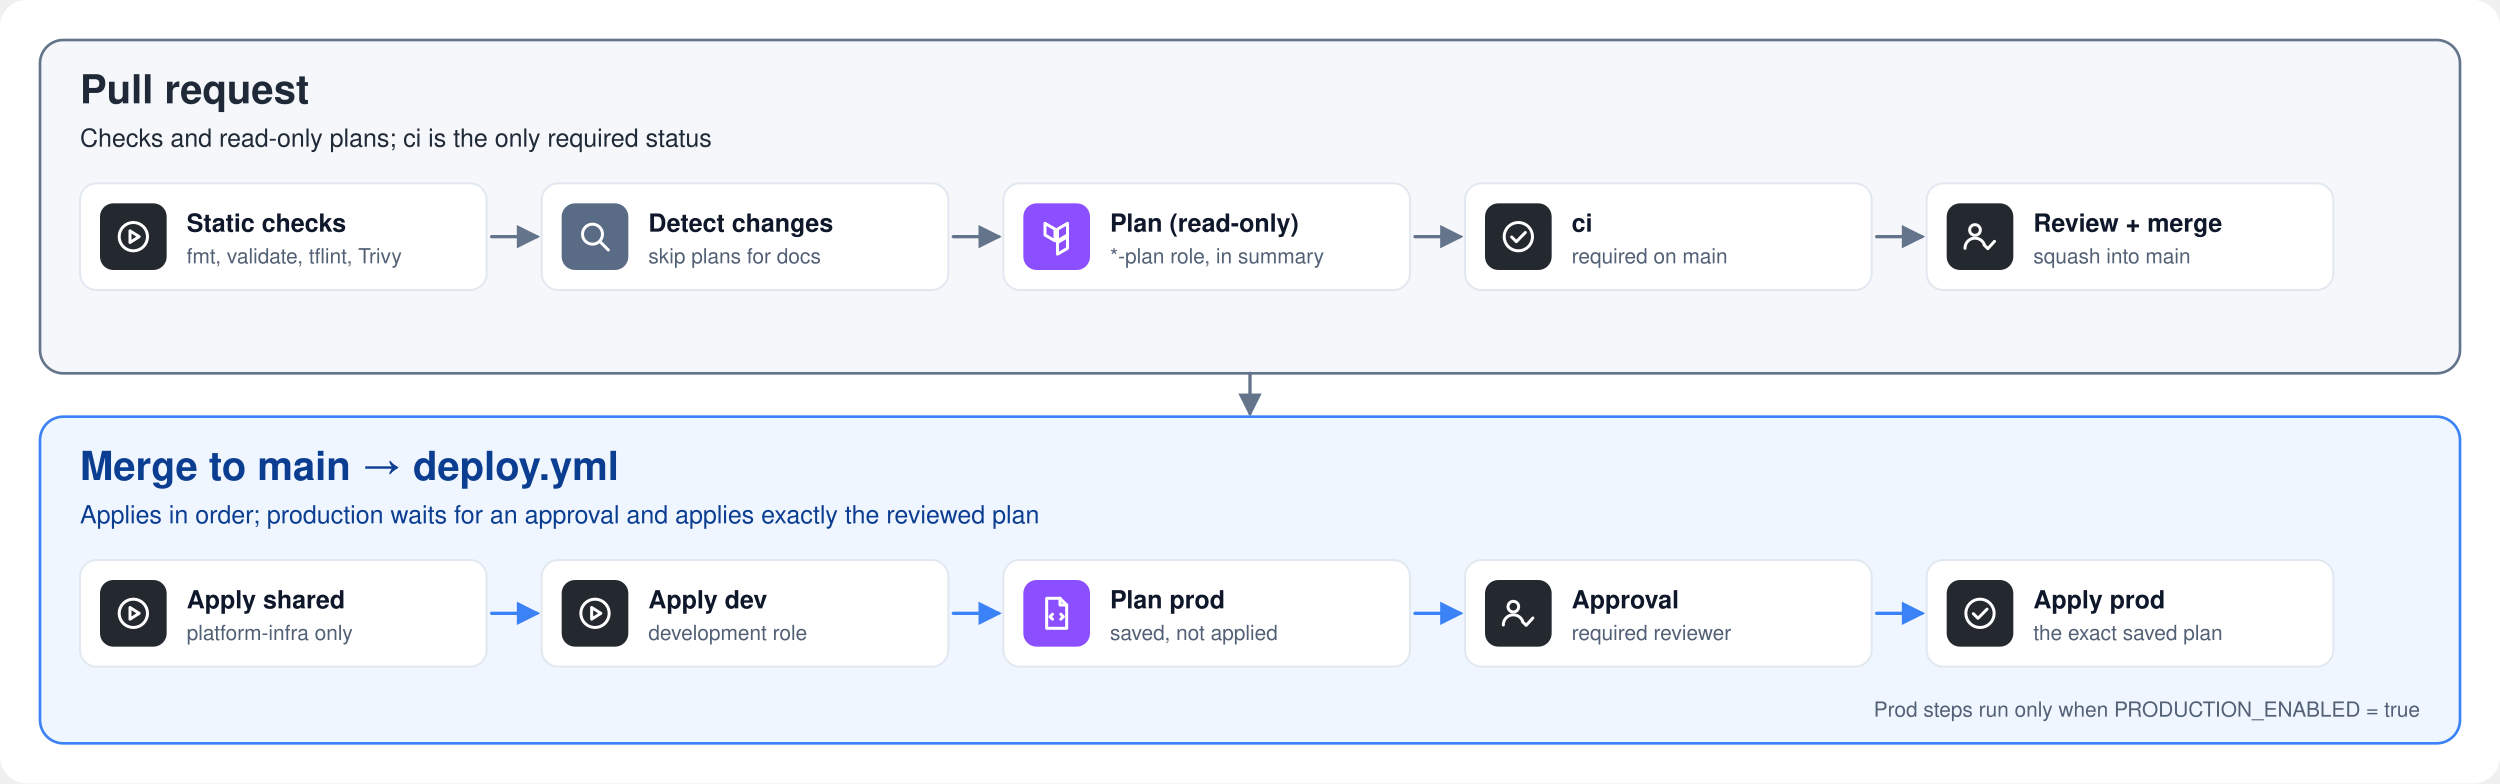
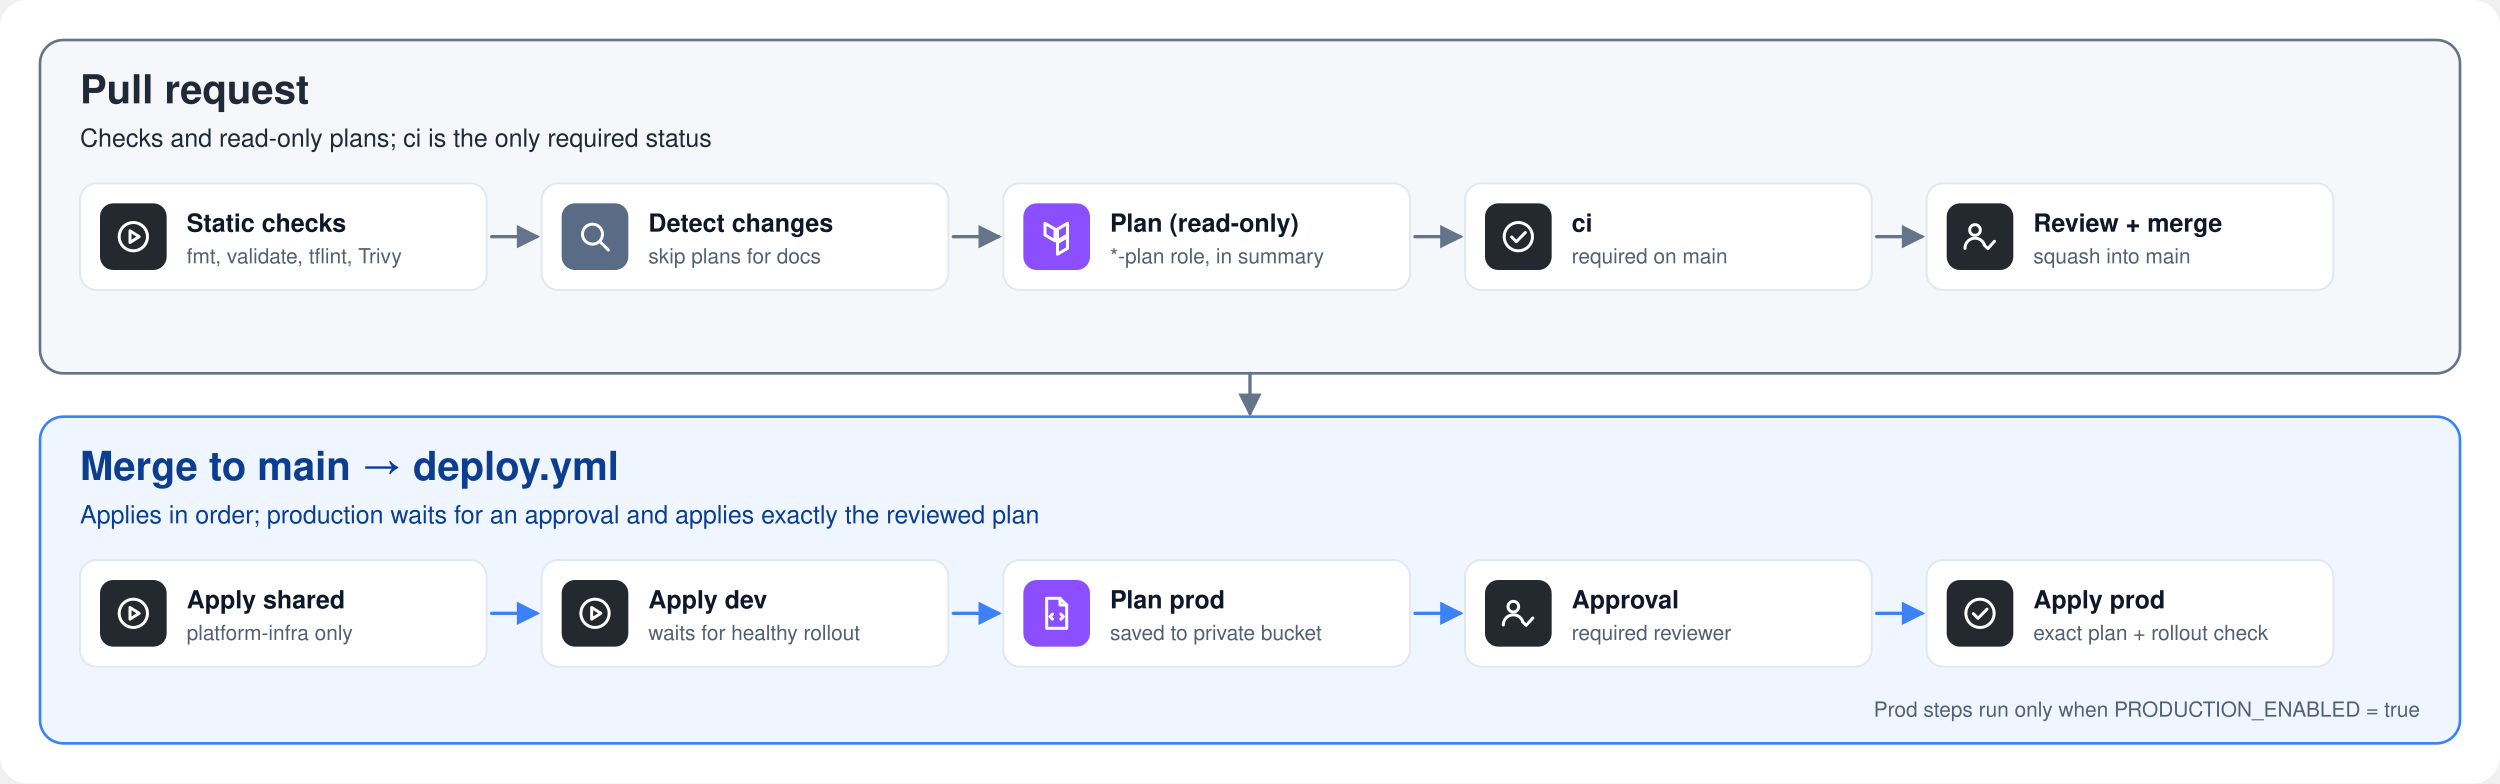
<svg xmlns="http://www.w3.org/2000/svg" width="1500" height="470" viewBox="0 0 1500 470" role="img" aria-label="Delivery: pull requests run checks and read-only plans; merging applies dev, then prod after approval.">
  <defs>
    <marker id="m64748B" viewBox="0 0 10 10" refX="8.5" refY="5" markerWidth="7" markerHeight="7" orient="auto-start-reverse">
      <path d="M0,0 L10,5 L0,10 z" fill="#64748B" />
    </marker>
    <marker id="m3B82F6" viewBox="0 0 10 10" refX="8.5" refY="5" markerWidth="7" markerHeight="7" orient="auto-start-reverse">
      <path d="M0,0 L10,5 L0,10 z" fill="#3B82F6" />
    </marker>
  </defs>
  <rect width="1500" height="470" rx="16" fill="#FFFFFF" />
  <rect x="24" y="24" width="1452" height="200" rx="14" fill="#F5F7FA" stroke="#64748B" stroke-width="1.6" />
  <text x="48" y="62" font-family="-apple-system, BlinkMacSystemFont, 'Segoe UI', Helvetica, Arial, sans-serif" font-size="24" font-weight="700" fill="#1F2937" text-anchor="start">Pull request</text>
  <text x="48" y="88" font-family="-apple-system, BlinkMacSystemFont, 'Segoe UI', Helvetica, Arial, sans-serif" font-size="15" font-weight="400" fill="#1F2937" text-anchor="start">Checks and read-only plans; ci is the only required status</text>
  <rect x="48" y="110" width="244" height="64" rx="10" fill="#FFFFFF" stroke="#E2E8F0" stroke-width="1.2" />
  <rect x="60" y="122.0" width="40" height="40" rx="8.0" fill="#24292F" />
  <g transform="translate(68.0,130.0) scale(1.0)" fill="none" stroke="#FFFFFF" stroke-width="1.8" stroke-linecap="round" stroke-linejoin="round">
    <circle cx="12" cy="12" r="8.5" />
    <path d="M10 8.5l5.5 3.5-5.5 3.5z" />
  </g>
  <text x="112" y="139.0" font-family="-apple-system, BlinkMacSystemFont, 'Segoe UI', Helvetica, Arial, sans-serif" font-size="15" font-weight="600" fill="#0F172A" text-anchor="start">Static checks</text>
  <text x="112" y="158.0" font-family="-apple-system, BlinkMacSystemFont, 'Segoe UI', Helvetica, Arial, sans-serif" font-size="12.5" font-weight="400" fill="#526075" text-anchor="start">fmt, validate, tflint, Trivy</text>
  <polyline points="295,142 322,142" fill="none" stroke="#64748B" stroke-width="2" stroke-linecap="round" stroke-linejoin="round" marker-end="url(#m64748B)" />
  <rect x="325" y="110" width="244" height="64" rx="10" fill="#FFFFFF" stroke="#E2E8F0" stroke-width="1.2" />
  <rect x="337" y="122.0" width="40" height="40" rx="8.0" fill="#5A6B86" />
  <g transform="translate(345.0,130.0) scale(1.0)" fill="none" stroke="#FFFFFF" stroke-width="1.8" stroke-linecap="round" stroke-linejoin="round">
    <circle cx="10.5" cy="10.5" r="6" />
    <path d="M15 15l5 5" />
  </g>
  <text x="389" y="139.0" font-family="-apple-system, BlinkMacSystemFont, 'Segoe UI', Helvetica, Arial, sans-serif" font-size="15" font-weight="600" fill="#0F172A" text-anchor="start">Detect changes</text>
  <text x="389" y="158.0" font-family="-apple-system, BlinkMacSystemFont, 'Segoe UI', Helvetica, Arial, sans-serif" font-size="12.5" font-weight="400" fill="#526075" text-anchor="start">skip plans for docs</text>
  <polyline points="572,142 599,142" fill="none" stroke="#64748B" stroke-width="2" stroke-linecap="round" stroke-linejoin="round" marker-end="url(#m64748B)" />
  <rect x="602" y="110" width="244" height="64" rx="10" fill="#FFFFFF" stroke="#E2E8F0" stroke-width="1.2" />
  <rect x="614" y="122.0" width="40" height="40" rx="8.0" fill="#8C4FFF" />
  <g transform="translate(622.0,130.0) scale(1.0)" fill="none" stroke="#FFFFFF" stroke-width="1.8" stroke-linecap="round" stroke-linejoin="round">
    <path d="M5 4l6 3.5v7L5 11zM12.5 7.5l6-3.5v7l-6 3.5zM12.5 15.5l6-3.5v7l-6 3.5z" />
  </g>
  <text x="666" y="139.0" font-family="-apple-system, BlinkMacSystemFont, 'Segoe UI', Helvetica, Arial, sans-serif" font-size="15" font-weight="600" fill="#0F172A" text-anchor="start">Plan (read-only)</text>
  <text x="666" y="158.0" font-family="-apple-system, BlinkMacSystemFont, 'Segoe UI', Helvetica, Arial, sans-serif" font-size="12.5" font-weight="400" fill="#526075" text-anchor="start">*-plan role, in summary</text>
  <polyline points="849,142 876,142" fill="none" stroke="#64748B" stroke-width="2" stroke-linecap="round" stroke-linejoin="round" marker-end="url(#m64748B)" />
  <rect x="879" y="110" width="244" height="64" rx="10" fill="#FFFFFF" stroke="#E2E8F0" stroke-width="1.2" />
  <rect x="891" y="122.0" width="40" height="40" rx="8.0" fill="#24292F" />
  <g transform="translate(899.0,130.0) scale(1.0)" fill="none" stroke="#FFFFFF" stroke-width="1.8" stroke-linecap="round" stroke-linejoin="round">
    <circle cx="12" cy="12" r="8.5" />
    <path d="M8 12.2l2.8 2.8L16.2 9.5" />
  </g>
  <text x="943" y="139.0" font-family="-apple-system, BlinkMacSystemFont, 'Segoe UI', Helvetica, Arial, sans-serif" font-size="15" font-weight="600" fill="#0F172A" text-anchor="start">ci</text>
  <text x="943" y="158.0" font-family="-apple-system, BlinkMacSystemFont, 'Segoe UI', Helvetica, Arial, sans-serif" font-size="12.5" font-weight="400" fill="#526075" text-anchor="start">required on main</text>
  <polyline points="1126,142 1153,142" fill="none" stroke="#64748B" stroke-width="2" stroke-linecap="round" stroke-linejoin="round" marker-end="url(#m64748B)" />
  <rect x="1156" y="110" width="244" height="64" rx="10" fill="#FFFFFF" stroke="#E2E8F0" stroke-width="1.2" />
  <rect x="1168" y="122.0" width="40" height="40" rx="8.0" fill="#24292F" />
  <g transform="translate(1176.0,130.0) scale(1.0)" fill="none" stroke="#FFFFFF" stroke-width="1.8" stroke-linecap="round" stroke-linejoin="round">
    <circle cx="9" cy="8" r="3.2" />
    <path d="M3 19a6 6 0 0 1 11.5-2.5" />
    <path d="M14.5 17l2.2 2.2 4-4.4" />
  </g>
  <text x="1220" y="139.0" font-family="-apple-system, BlinkMacSystemFont, 'Segoe UI', Helvetica, Arial, sans-serif" font-size="15" font-weight="600" fill="#0F172A" text-anchor="start">Review + merge</text>
  <text x="1220" y="158.0" font-family="-apple-system, BlinkMacSystemFont, 'Segoe UI', Helvetica, Arial, sans-serif" font-size="12.5" font-weight="400" fill="#526075" text-anchor="start">squash into main</text>
  <polyline points="750,224 750,248" fill="none" stroke="#64748B" stroke-width="2" stroke-linecap="round" stroke-linejoin="round" marker-end="url(#m64748B)" />
  <rect x="24" y="250" width="1452" height="196" rx="14" fill="#EFF6FF" stroke="#3B82F6" stroke-width="1.6" />
  <text x="48" y="288" font-family="-apple-system, BlinkMacSystemFont, 'Segoe UI', Helvetica, Arial, sans-serif" font-size="24" font-weight="700" fill="#0B3D91" text-anchor="start">Merge to main → deploy.yml</text>
  <text x="48" y="314" font-family="-apple-system, BlinkMacSystemFont, 'Segoe UI', Helvetica, Arial, sans-serif" font-size="15" font-weight="400" fill="#0B3D91" text-anchor="start">Applies in order; production waits for an approval and applies exactly the reviewed plan</text>
  <rect x="48" y="336" width="244" height="64" rx="10" fill="#FFFFFF" stroke="#E2E8F0" stroke-width="1.2" />
  <rect x="60" y="348.0" width="40" height="40" rx="8.0" fill="#24292F" />
  <g transform="translate(68.0,356.0) scale(1.0)" fill="none" stroke="#FFFFFF" stroke-width="1.8" stroke-linecap="round" stroke-linejoin="round">
    <circle cx="12" cy="12" r="8.5" />
    <path d="M10 8.5l5.5 3.5-5.5 3.5z" />
  </g>
  <text x="112" y="365.0" font-family="-apple-system, BlinkMacSystemFont, 'Segoe UI', Helvetica, Arial, sans-serif" font-size="15" font-weight="600" fill="#0F172A" text-anchor="start">Apply shared</text>
  <text x="112" y="384.0" font-family="-apple-system, BlinkMacSystemFont, 'Segoe UI', Helvetica, Arial, sans-serif" font-size="12.5" font-weight="400" fill="#526075" text-anchor="start">platform-infra only</text>
  <polyline points="295,368 322,368" fill="none" stroke="#3B82F6" stroke-width="2" stroke-linecap="round" stroke-linejoin="round" marker-end="url(#m3B82F6)" />
  <rect x="325" y="336" width="244" height="64" rx="10" fill="#FFFFFF" stroke="#E2E8F0" stroke-width="1.2" />
  <rect x="337" y="348.0" width="40" height="40" rx="8.0" fill="#24292F" />
  <g transform="translate(345.0,356.0) scale(1.0)" fill="none" stroke="#FFFFFF" stroke-width="1.8" stroke-linecap="round" stroke-linejoin="round">
    <circle cx="12" cy="12" r="8.5" />
    <path d="M10 8.5l5.5 3.5-5.5 3.5z" />
  </g>
  <text x="389" y="365.0" font-family="-apple-system, BlinkMacSystemFont, 'Segoe UI', Helvetica, Arial, sans-serif" font-size="15" font-weight="600" fill="#0F172A" text-anchor="start">Apply dev</text>
-   <text x="389" y="384.0" font-family="-apple-system, BlinkMacSystemFont, 'Segoe UI', Helvetica, Arial, sans-serif" font-size="12.5" font-weight="400" fill="#526075" text-anchor="start">development role</text>
+   <text x="389" y="384.0" font-family="-apple-system, BlinkMacSystemFont, 'Segoe UI', Helvetica, Arial, sans-serif" font-size="12.5" font-weight="400" fill="#526075" text-anchor="start">waits for healthy rollout</text>
  <polyline points="572,368 599,368" fill="none" stroke="#3B82F6" stroke-width="2" stroke-linecap="round" stroke-linejoin="round" marker-end="url(#m3B82F6)" />
  <rect x="602" y="336" width="244" height="64" rx="10" fill="#FFFFFF" stroke="#E2E8F0" stroke-width="1.2" />
  <rect x="614" y="348.0" width="40" height="40" rx="8.0" fill="#8C4FFF" />
  <g transform="translate(622.0,356.0) scale(1.0)" fill="none" stroke="#FFFFFF" stroke-width="1.8" stroke-linecap="round" stroke-linejoin="round">
    <path d="M6 3h8l4 4v14H6z" />
    <path d="M14 3v4h4" />
    <path d="M9.5 12.5L8 14l1.5 1.5M14.5 12.5L16 14l-1.5 1.5" />
  </g>
  <text x="666" y="365.0" font-family="-apple-system, BlinkMacSystemFont, 'Segoe UI', Helvetica, Arial, sans-serif" font-size="15" font-weight="600" fill="#0F172A" text-anchor="start">Plan prod</text>
-   <text x="666" y="384.0" font-family="-apple-system, BlinkMacSystemFont, 'Segoe UI', Helvetica, Arial, sans-serif" font-size="12.5" font-weight="400" fill="#526075" text-anchor="start">saved, not applied</text>
+   <text x="666" y="384.0" font-family="-apple-system, BlinkMacSystemFont, 'Segoe UI', Helvetica, Arial, sans-serif" font-size="12.5" font-weight="400" fill="#526075" text-anchor="start">saved to private bucket</text>
  <polyline points="849,368 876,368" fill="none" stroke="#3B82F6" stroke-width="2" stroke-linecap="round" stroke-linejoin="round" marker-end="url(#m3B82F6)" />
  <rect x="879" y="336" width="244" height="64" rx="10" fill="#FFFFFF" stroke="#E2E8F0" stroke-width="1.2" />
  <rect x="891" y="348.0" width="40" height="40" rx="8.0" fill="#24292F" />
  <g transform="translate(899.0,356.0) scale(1.0)" fill="none" stroke="#FFFFFF" stroke-width="1.8" stroke-linecap="round" stroke-linejoin="round">
    <circle cx="9" cy="8" r="3.2" />
    <path d="M3 19a6 6 0 0 1 11.5-2.5" />
    <path d="M14.5 17l2.2 2.2 4-4.4" />
  </g>
  <text x="943" y="365.0" font-family="-apple-system, BlinkMacSystemFont, 'Segoe UI', Helvetica, Arial, sans-serif" font-size="15" font-weight="600" fill="#0F172A" text-anchor="start">Approval</text>
  <text x="943" y="384.0" font-family="-apple-system, BlinkMacSystemFont, 'Segoe UI', Helvetica, Arial, sans-serif" font-size="12.5" font-weight="400" fill="#526075" text-anchor="start">required reviewer</text>
  <polyline points="1126,368 1153,368" fill="none" stroke="#3B82F6" stroke-width="2" stroke-linecap="round" stroke-linejoin="round" marker-end="url(#m3B82F6)" />
  <rect x="1156" y="336" width="244" height="64" rx="10" fill="#FFFFFF" stroke="#E2E8F0" stroke-width="1.2" />
  <rect x="1168" y="348.0" width="40" height="40" rx="8.0" fill="#24292F" />
  <g transform="translate(1176.0,356.0) scale(1.0)" fill="none" stroke="#FFFFFF" stroke-width="1.8" stroke-linecap="round" stroke-linejoin="round">
    <circle cx="12" cy="12" r="8.5" />
    <path d="M8 12.2l2.8 2.8L16.2 9.5" />
  </g>
  <text x="1220" y="365.0" font-family="-apple-system, BlinkMacSystemFont, 'Segoe UI', Helvetica, Arial, sans-serif" font-size="15" font-weight="600" fill="#0F172A" text-anchor="start">Apply prod</text>
-   <text x="1220" y="384.0" font-family="-apple-system, BlinkMacSystemFont, 'Segoe UI', Helvetica, Arial, sans-serif" font-size="12.5" font-weight="400" fill="#526075" text-anchor="start">the exact saved plan</text>
+   <text x="1220" y="384.0" font-family="-apple-system, BlinkMacSystemFont, 'Segoe UI', Helvetica, Arial, sans-serif" font-size="12.5" font-weight="400" fill="#526075" text-anchor="start">exact plan + rollout check</text>
  <text x="1452" y="430" font-family="-apple-system, BlinkMacSystemFont, 'Segoe UI', Helvetica, Arial, sans-serif" font-size="12.5" font-weight="400" fill="#526075" text-anchor="end">Prod steps run only when PRODUCTION_ENABLED = true</text>
</svg>
